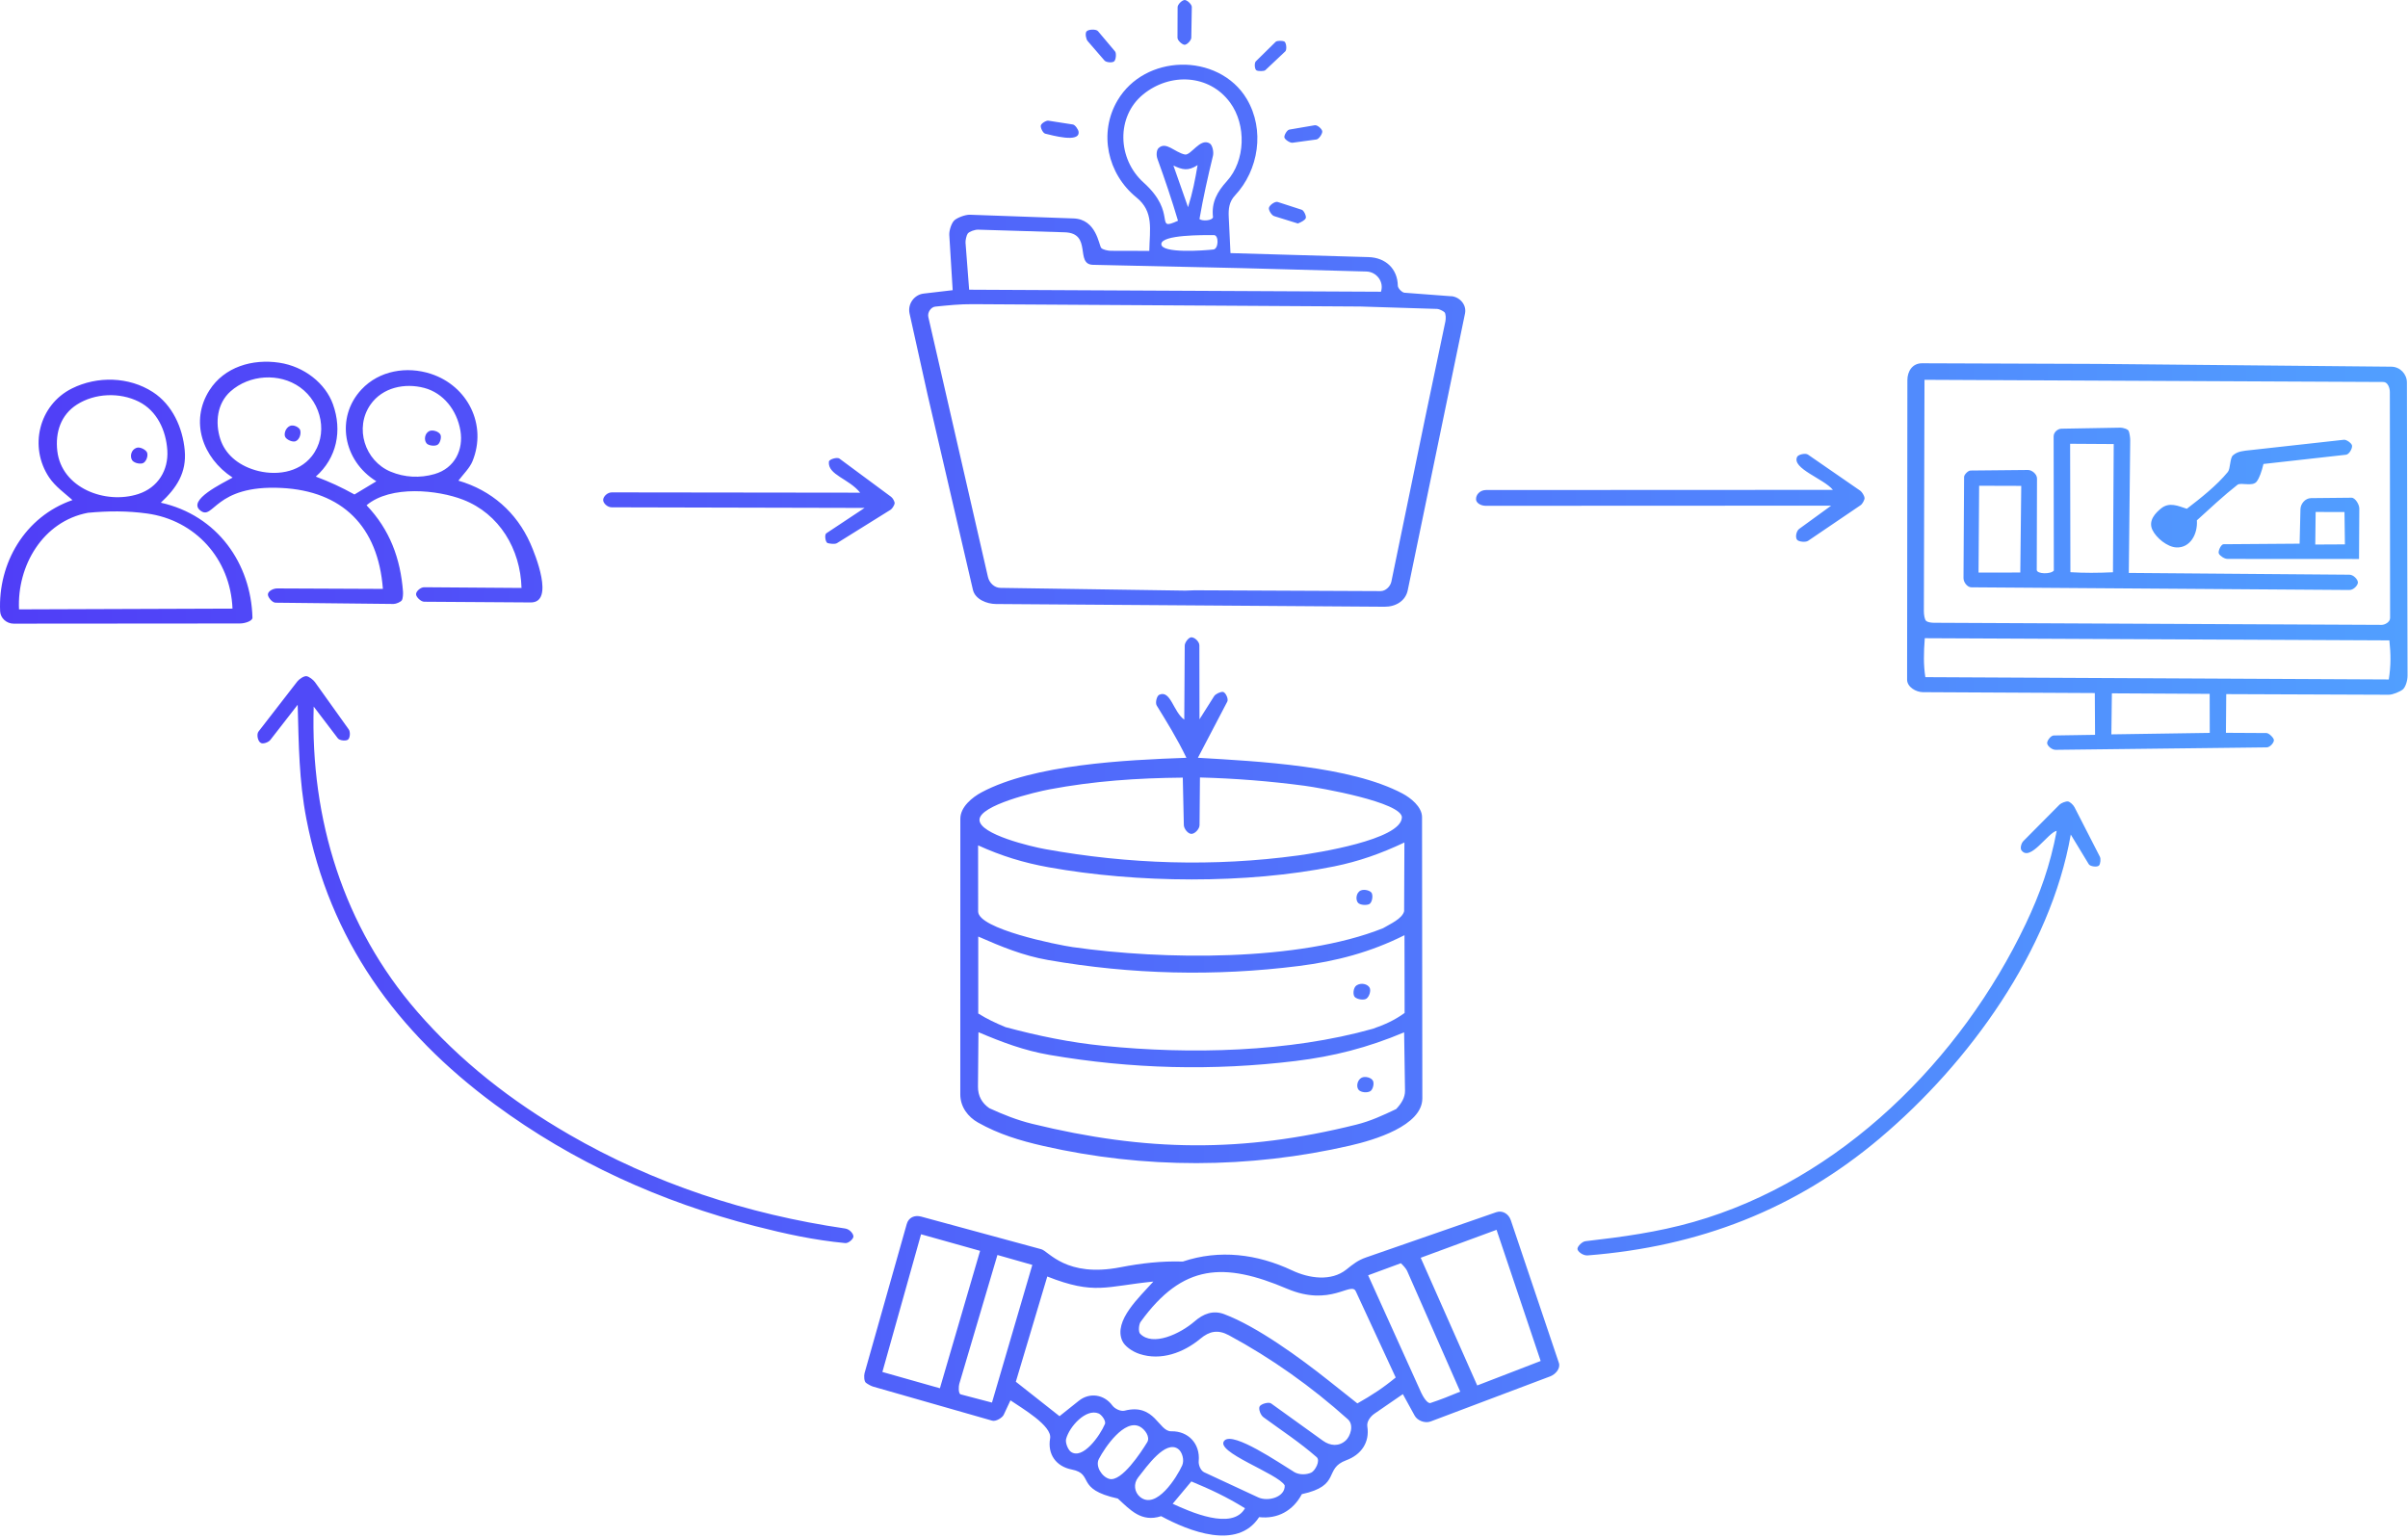
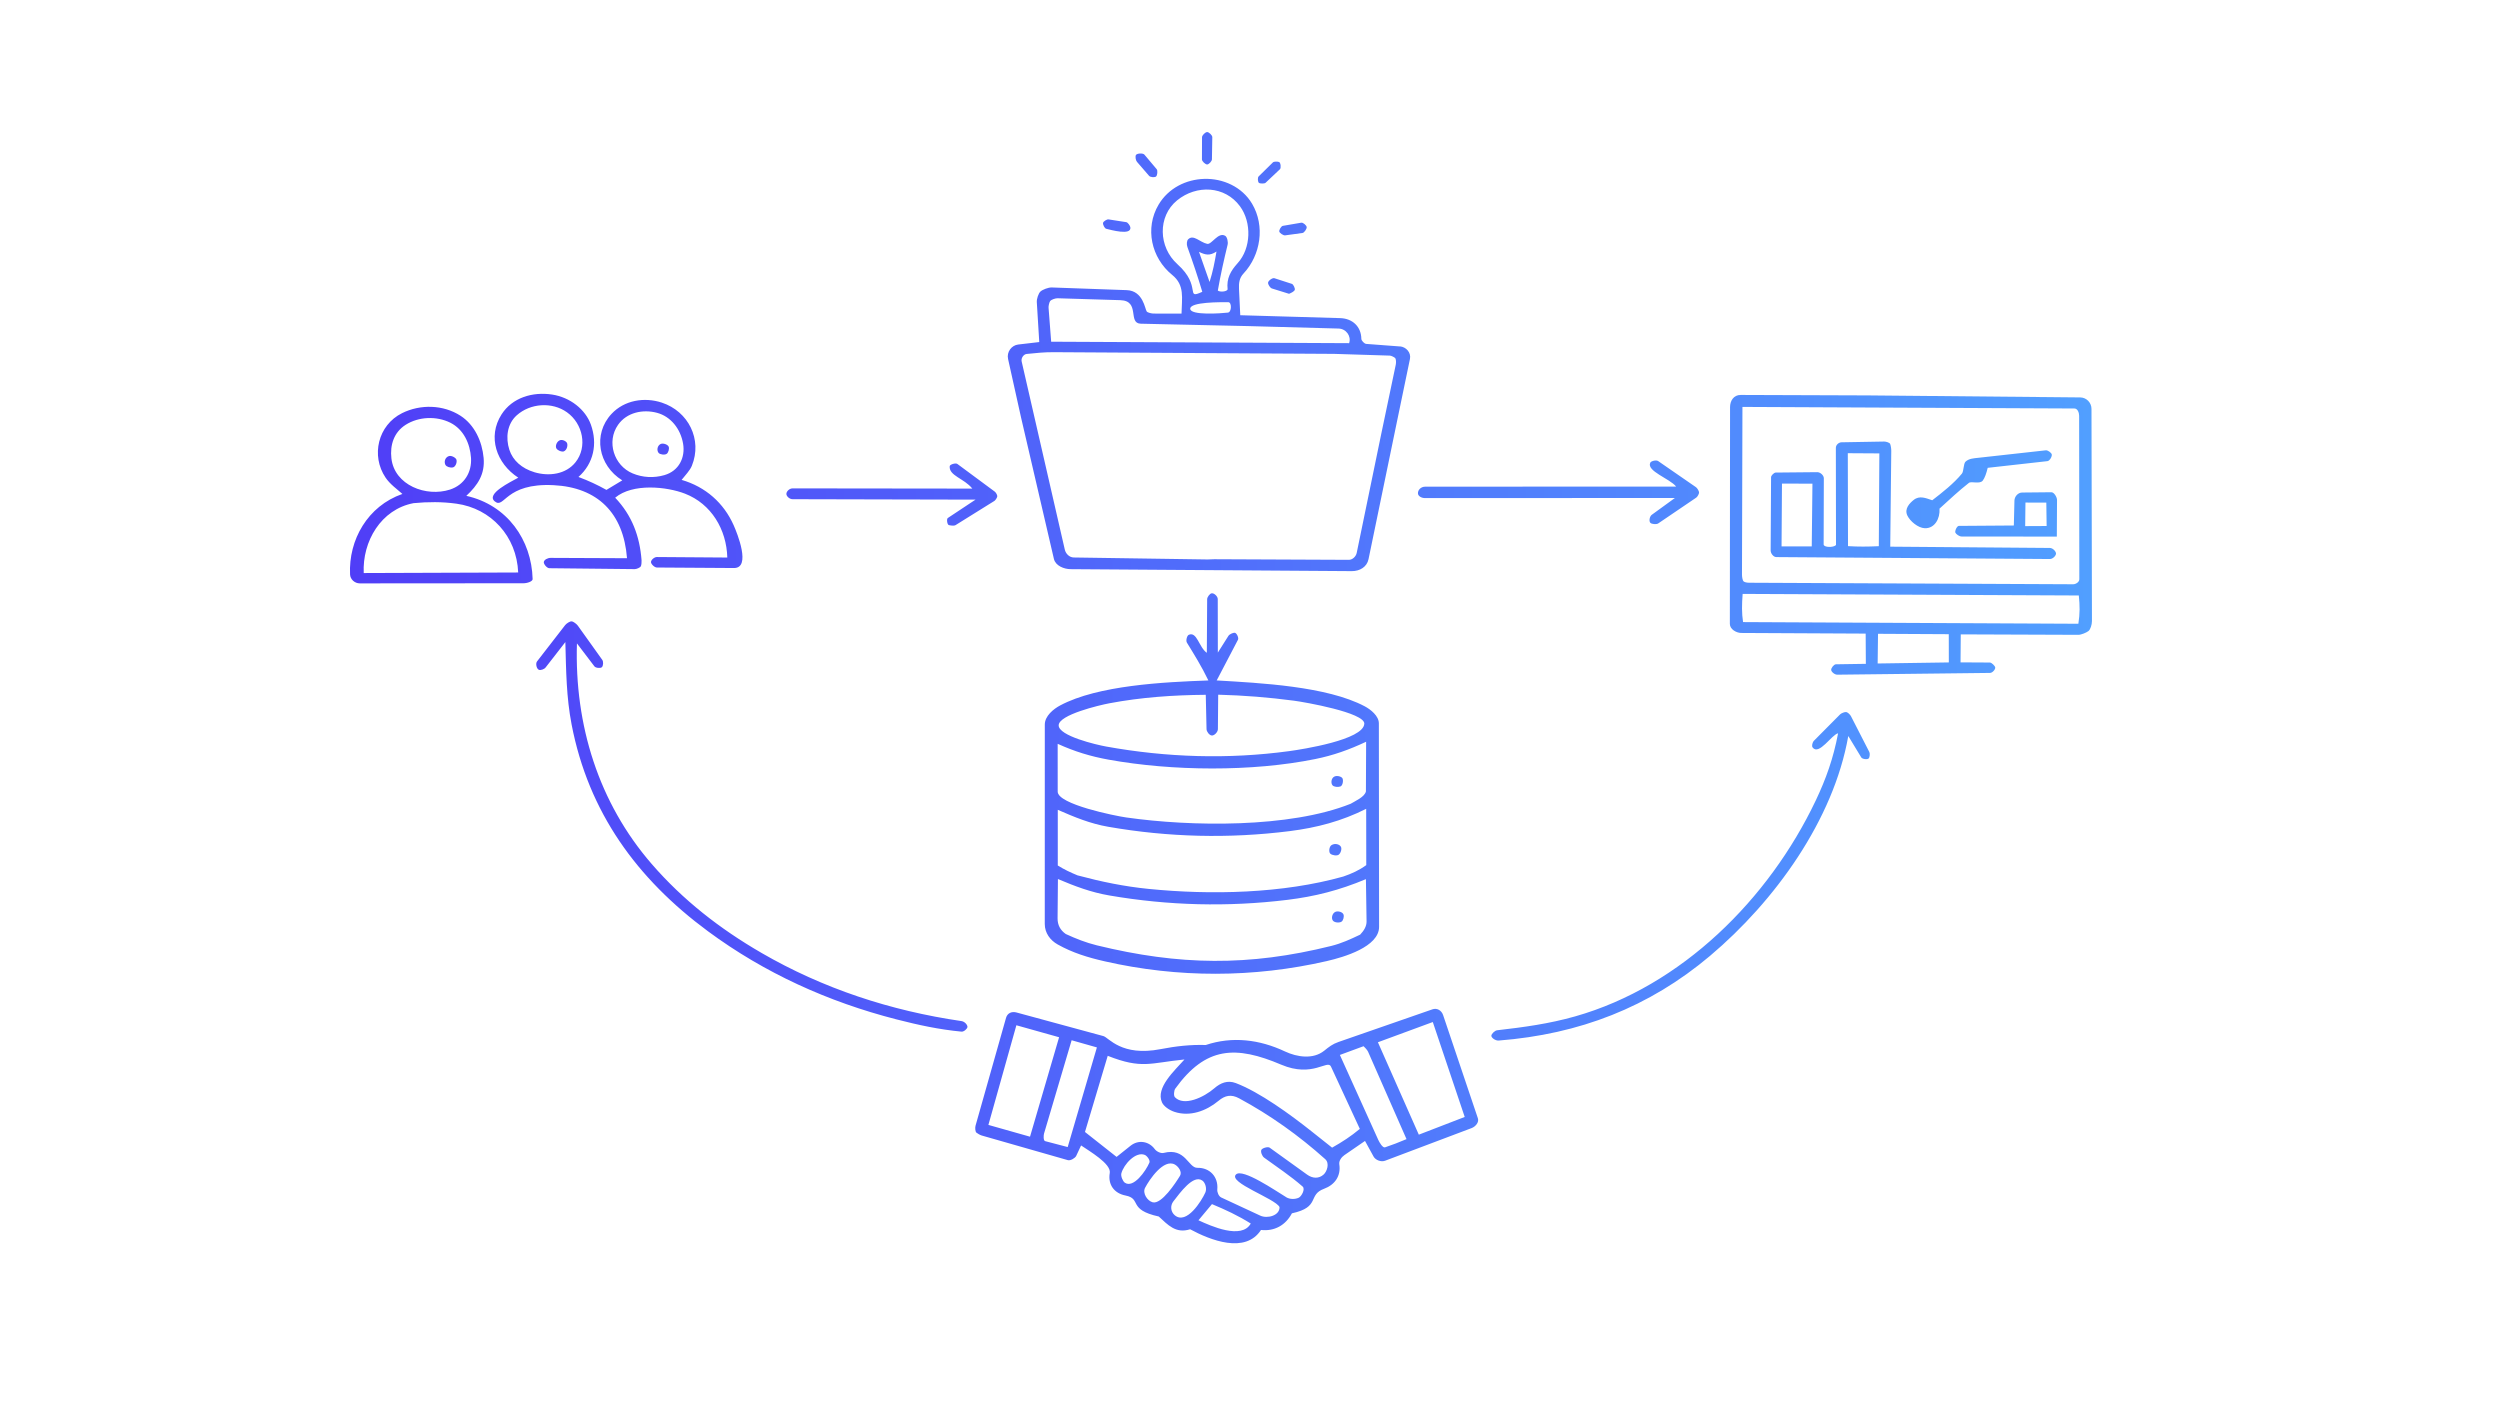
- <svg xmlns="http://www.w3.org/2000/svg" viewBox="0 0 952 608" fill="none">
-   <path d="M533.92 452.94C493.71 462.2 452.29 462.2 412.51 453.13C403.11 450.99 394.8 448.44 386.67 443.87C382.69 441.64 379.65 437.69 379.65 432.7L379.67 323.74C379.67 319.05 384.41 315.24 388.06 313.29C408.7 302.27 444.73 300.51 469.05 299.64C465.28 291.81 461.2 285.33 457.31 278.97C456.64 277.87 457.34 275.15 458.31 274.71C462.82 272.67 463.89 281.58 468.2 284.54L468.38 255.26C468.38 254.09 469.8 252.19 470.81 252.02C472.14 251.79 474.17 253.66 474.17 255.17L474.22 284.42L480.01 275.26C480.57 274.37 482.49 273.53 483.41 273.57C484.49 273.62 485.77 276.35 485.22 277.4L473.59 299.63C497.52 301.04 533.83 302.82 554.5 313.78C557.7 315.48 562.2 319.02 562.2 323.1L562.32 434.28C562.33 445.18 543.11 450.82 533.92 452.93V452.94ZM554.25 323.32C554.55 317.2 521.48 311.45 515.81 310.7C501.84 308.86 488.52 307.8 474.4 307.42L474.24 326.26C474.23 327.85 472.24 329.91 470.82 329.71C469.52 329.53 468.06 327.61 468.03 326.25L467.61 307.48C449.63 307.64 432.46 308.82 414.92 312.12C409.5 313.14 387.28 318.37 387.24 324.16C387.2 329.95 407.88 334.79 413.16 335.74C446.19 341.72 479.86 342.79 513.17 338.26C520.39 337.28 553.8 332.08 554.23 323.3L554.25 323.32ZM424.4 374.53C459.39 379.53 513.52 380.35 546.81 367.01C549.42 365.43 554.42 363.3 555.12 360.28L555.23 333.13C545.89 337.53 537.29 340.58 527.46 342.58C492.86 349.6 449.3 349.2 414.54 342.92C404.67 341.14 395.92 338.46 386.69 334.26L386.71 360.41C386.71 367.28 417.73 373.59 424.39 374.54L424.4 374.53ZM397.47 406.12C410.61 409.64 423.04 412.2 436.3 413.53C470.33 416.95 509.72 416.1 542.76 406.78C547.38 405.18 551.23 403.47 555.31 400.54L555.26 369.78C541.92 376.49 528.34 380.09 513.42 381.97C480.3 386.14 447.2 385.33 414.31 379.59C404.46 377.87 395.97 374.36 386.75 370.32V400.75C390.29 402.95 393.47 404.45 397.47 406.11V406.12ZM551.95 438.55C554.04 436.35 555.51 433.97 555.47 431.28L555.12 408.2C540.54 414.32 527.22 417.69 512.15 419.53C479.65 423.49 447.22 422.68 414.92 417.12C404.86 415.39 396.15 412.09 386.83 408.14L386.64 429.63C386.61 433.27 388.15 436.13 391.13 438.19C396.7 440.74 402.07 442.89 408.09 444.37C453 455.36 491.18 455.91 536.17 444.7C541.8 443.3 546.52 441.12 551.94 438.54L551.95 438.55ZM441.93 592.54C424.81 588.79 432.79 582.85 423.72 581.06C417.52 579.84 414.06 575.06 415.16 568.74C416.03 563.74 403.87 556.73 399.49 553.71L396.8 559.45C396.28 560.55 393.75 562.18 392.24 561.74L345.12 548.26C344.29 548.02 342.85 547.18 342.29 546.71C341.62 546.14 341.51 543.96 341.81 542.92L358.48 483.99C359.21 481.4 361.57 480.35 364.17 481.05L411.69 493.96C414.59 494.75 421.5 505.26 442.92 501.09C451.22 499.48 459.18 498.57 467.61 498.83C482.16 493.96 497.02 495.82 510.88 502.35C517.54 505.49 526.29 506.78 532.3 501.97C534.97 499.83 536.81 498.33 540.12 497.18L591.5 479.33C593.97 478.47 596.44 479.92 597.3 482.49L616.3 538.89C617.05 541.12 614.91 543.45 612.92 544.21L565.6 562.06C563.32 562.92 560.33 561.66 559.31 559.8L554.62 551.25L543.33 559.02C541.83 560.05 540.27 562.09 540.57 564C541.58 570.38 538.1 575.23 532.27 577.38C523.1 580.75 530.46 587.39 514.68 590.8C511.25 597.3 505.12 600.73 497.79 599.89C489.22 613.07 470.06 605.46 459.06 599.51C451.18 602.05 446.88 597.03 441.93 592.54ZM609.1 538.15L591.66 486.28L561.67 497.33L584.02 547.82L609.11 538.14L609.1 538.15ZM371.59 548.93L387.48 494.59L364.14 488.04L348.85 542.49L371.6 548.93H371.59ZM392.18 554.58L408.13 500.15L394.33 496.23L379.25 547.21C378.98 548.12 378.81 551.02 379.82 551.35L392.18 554.59V554.58ZM565.58 554.74C569.42 553.46 573.17 552 577.3 550.26L556.29 502.49C555.88 501.57 554.46 500.04 553.83 499.49L540.89 504.26L561.88 550.7C562.45 551.95 564.27 555.19 565.59 554.75L565.58 554.74ZM525.2 545.84L536.64 554.92C542.36 551.69 546.8 548.79 551.79 544.67L536.01 510.59C534.15 506.57 526.03 516.88 508.85 509.58C483.99 499.02 467.6 499.61 450.94 522.68C450.23 523.66 449.97 526.55 450.75 527.36C455.68 532.49 466.5 527.5 472.33 522.44C475.68 519.53 479.54 517.95 483.97 519.62C497.02 524.53 514.05 536.99 525.2 545.84ZM511.51 581.98C513.68 583.3 516.55 583.13 518.4 582.28C519.9 581.59 522.13 577.56 520.53 576.16C513.73 570.22 506.75 565.69 499.5 560.38C498.36 559.55 497.5 557.19 497.97 556.16C498.44 555.13 501.56 554.23 502.53 554.93L523 569.66C525.97 571.8 529.39 571.99 532.04 569.58C533.81 567.98 535.43 563.48 532.87 561.19C518.49 548.3 502.77 537.1 485.84 527.97C481.49 525.63 478.14 526.35 474.57 529.33C467.84 534.93 458.95 538.13 450.54 535.37C447.55 534.39 444.61 532.26 443.68 530.16C440.13 522.19 450.54 512.85 455.98 506.74C437.11 508.61 432.81 512.13 414.04 504.74L401.61 546.35L418.88 559.97L426.51 553.88C430.82 550.44 436.54 551.38 439.73 555.7C440.74 557.07 443.08 558.18 444.62 557.79C456.6 554.72 458.01 566.04 463.04 565.94C469.87 565.8 474.55 570.96 473.91 577.73C473.76 579.28 474.71 581.52 476.05 582.14L497.39 592.06C501.31 593.88 508.13 591.99 507.91 587.35C505.42 582.67 479.73 574 484.11 569.58C487.65 566 505.84 578.51 511.53 581.96L511.51 581.98ZM436.82 563.11C437.37 561.82 435.51 559.38 434.32 558.89C429.36 556.83 422.8 564.04 421.49 568.96C421.08 570.5 422.28 573.3 423.39 574.07C428.05 577.3 434.84 567.76 436.81 563.11H436.82ZM453.53 570.31C454.86 568.12 452.56 565.14 450.72 564.14C444.6 560.79 436.78 572.39 434.44 576.88C432.94 579.76 435.64 583.98 438.58 584.77C443.39 586.08 451.19 574.15 453.52 570.31H453.53ZM467.37 579.45C468.33 577.3 467.37 574.08 465.78 572.93C460.8 569.31 453.5 579.7 449.94 584.23C448.03 586.67 448.46 590.03 450.71 591.89C457.13 597.19 465.3 584.06 467.37 579.45ZM492.2 596.38C484.99 591.89 478.4 588.84 471 585.77L463.62 594.6C470.33 597.69 487.19 605.32 492.2 596.38ZM573.72 117.14L555.3 115.75C554.28 115.68 552.65 113.99 552.63 112.99C552.53 106.33 547.84 101.86 541.07 101.66L486.47 100.08L485.78 85.73C485.63 82.6 485.94 79.75 488.23 77.31C497.65 67.26 500.14 51.32 492.92 39.15C487.42 29.88 476.99 25.29 466.8 25.58C456.89 25.87 447.22 30.61 441.85 39.65C434.21 52.52 437.83 68.77 449.28 78.06C456.24 83.71 454.52 90.58 454.38 99.21L439.08 99.17C438.18 99.17 435.9 98.73 435.36 98.03C434.39 96.78 433.46 86.7 424.45 86.37L383.48 84.91C381.62 84.84 378.49 86.07 377.34 87.09C376.19 88.1 375.2 91.16 375.3 92.89L376.64 114.74L365.11 116.09C361.56 116.51 358.74 120.08 359.6 123.99L366.71 156.03L384.64 233.21C385.52 237 390.19 238.81 393.73 238.83L547.4 239.91C551.83 239.94 555.69 237.58 556.55 233.39L579.19 123.97C579.92 120.44 577.02 117.36 573.71 117.1L573.72 117.14ZM452.15 72.21C441.72 62.86 441.24 46.08 451.93 37.34C462.56 28.65 478.09 29.32 486.33 40.57C492.81 49.43 492.4 63.52 485.06 71.61C481.25 75.81 478.87 79.97 479.56 85.89C479.3 87.25 475.31 87.54 474.21 86.61C475.69 78.07 477.53 69.89 479.55 61.58C479.92 60.07 479.33 57.37 478.28 56.72C474.49 54.35 470.83 61.6 468.42 61.09C464.44 60.25 460.93 55.74 458.02 58.58C457.23 59.34 457.06 61.34 457.59 62.81C460.47 70.74 463.34 79.23 465.72 87.28C456.02 91.72 465.76 84.42 452.14 72.21H452.15ZM479.93 92.96C481.92 92.96 481.8 98.41 479.72 98.65C476.08 99.07 459.14 100.32 459.13 96.52C459.13 92.75 475.87 92.95 479.92 92.96H479.93ZM469.69 81.92L463.91 65.46C467.46 67.12 469.69 67.75 473.47 65.28C472.47 71.16 471.52 76.12 469.69 81.92ZM382.59 92.36C383.19 91.54 385.45 90.78 386.65 90.81L420.92 91.85C431.99 92.18 424.82 104.55 432.11 104.71L490.96 106.02L540.18 107.36C544.31 107.47 547.25 111.51 545.96 115.35L383.15 114.55L381.72 95.96C381.65 95.06 382.09 93.04 382.59 92.35V92.36ZM468.41 233.53L395.47 232.45C393.09 232.41 391.1 230.42 390.58 228.12L367.01 125.33C366.6 123.52 368.07 121.4 369.76 121.24C374.95 120.72 379.33 120.24 384.62 120.27L537.86 121.2L568.24 122.15C568.93 122.17 570.55 122.96 571.04 123.43C571.66 124.02 571.65 126.03 571.43 127.09L563.42 165.28L550.08 229.96C549.7 231.84 547.82 233.74 545.82 233.73L472.28 233.4L468.42 233.54L468.41 233.53ZM896.07 289.86C897 289.86 898.81 291.62 898.97 292.52C899.15 293.54 897.5 295.5 896.15 295.52L812.7 296.49C811.23 296.51 809.45 294.98 809.34 293.91C809.23 292.84 810.84 290.83 811.91 290.81L828.28 290.56L828.18 274.04L760.19 273.69C757.54 273.68 753.97 271.67 753.97 268.75L754.08 150.3C754.08 146.85 756.04 143.63 759.86 143.64L829.43 143.89L945.4 144.99C948.88 145.02 951.56 147.91 951.57 151.23L951.82 267.17C951.82 269.17 950.99 271.79 949.92 272.64C948.85 273.49 945.97 274.72 944.38 274.71L880.14 274.46L880.02 289.76L896.07 289.85V289.86ZM944.92 244.4L944.82 155.03C944.82 153.41 944.03 151.05 942.25 151.04L760.85 150.18L760.6 241.7C760.6 243.01 760.87 244.91 761.49 245.51C761.99 245.99 763.37 246.24 764.52 246.25L941.59 247.08C942.94 247.08 944.92 245.91 944.91 244.4H944.92ZM944.4 268.66C945.27 263.07 945.22 258.81 944.64 253.21L760.96 252.35C760.52 258.09 760.42 262.88 761.19 267.75L944.41 268.66H944.4ZM873.62 289.79L873.59 274.36L834.93 274.15L834.73 290.37L873.63 289.79H873.62ZM206.18 232.45C205.76 217.13 197.45 203.15 183.03 197.57C173.14 193.74 154.53 191.73 144.91 199.78C154.12 209.46 158.33 220.83 159.33 233.96C159.39 234.81 159.28 236.59 158.94 237.24C158.53 238.02 156.57 238.82 155.61 238.81L108.94 238.31C107.59 238.3 105.77 236.02 105.92 234.93C106.09 233.68 108.02 232.66 109.63 232.67L151.38 232.85C149.47 208.06 135.24 194.15 111.29 192.94C84.6 191.59 84.52 206.15 79.15 201.82C74.04 197.7 87.87 191.16 91.96 188.84C80 181.05 75 166.51 82.82 154.28C88.7 145.08 99.77 141.82 110.38 143.41C120.28 144.89 128.66 151.56 131.64 159.86C135.38 170.3 133.16 181.11 124.85 188.45C130.63 190.65 134.83 192.58 140.14 195.52L148.79 190.31C135.62 182.18 132.58 165.06 142.91 154C149.93 146.48 160.86 144.71 170.36 147.82C184.93 152.59 192.64 168 186.81 182.35C185.73 185.01 183.19 187.5 181.22 190.05C194.33 193.86 204.23 202.64 209.66 214.85C211.57 219.14 219.33 238.27 209.83 238.21L167.7 237.93C166.38 237.93 164.44 236.01 164.48 234.93C164.52 233.74 166.31 232.19 167.7 232.2L206.2 232.48L206.18 232.45ZM100.81 185.88C108.7 188.23 117.99 187.05 123.26 180.39C129.89 172.03 127.32 159.35 118.57 153.11C110.45 147.32 98.58 148.12 91.14 154.75C85.81 159.5 84.99 167.1 87.1 173.62C88.98 179.41 93.87 183.8 100.8 185.87L100.81 185.88ZM171.85 187.43C179.77 185.14 183.29 177.81 182.03 170.32C180.65 162.11 175.22 155.37 167.74 153.39C160 151.34 151.23 153.19 146.48 159.97C140.03 169.19 144.23 182.25 154.46 186.51C159.93 188.79 165.98 189.13 171.84 187.44L171.85 187.43ZM224.77 448.45C202.13 435.34 181.93 419.61 164.84 399.88C135.9 366.47 122.65 324.06 124.02 279.39L133.57 291.94C134.27 292.86 136.87 293.09 137.63 292.4C138.43 291.67 138.57 289.38 137.86 288.39L124.52 269.72C123.85 268.79 122.13 267.45 121.13 267.36C120.13 267.27 118.28 268.51 117.57 269.42L102.2 289.26C101.33 290.38 101.93 293.26 103.21 293.81C104.17 294.23 106.15 293.51 106.88 292.57L117.69 278.67C118.11 294.54 118.22 308.7 121.1 323.68C130.34 371.66 156.77 408 195.64 436.7C226.55 459.53 261.33 475.26 298.53 484.81C310.63 487.91 321.74 490.34 334.19 491.53C335.43 491.65 337.39 489.93 337.4 488.92C337.41 487.91 336.03 486.04 334.12 485.76C295.29 480.09 258.5 467.99 224.77 448.46V448.45ZM94.83 246.53L5.4 246.6C2.61 246.6 0.17 244.43 0.05 241.7C-0.82 222.82 9.69 204.32 28.65 197.73C25.51 194.95 21.86 192.37 19.46 188.82C11.35 176.8 15.31 160.14 28.46 153.59C38.48 148.61 50.96 148.92 60.39 155C68.16 160.01 72.22 169.14 73.03 178.02C73.84 186.9 69.84 192.91 63.58 198.77C86 203.78 99.25 222.88 99.81 244.24C99.84 245.53 96.89 246.53 94.82 246.53H94.83ZM54.68 195.34C62.5 192.8 66.66 185.84 66.15 178.04C65.64 170.24 62.13 162.45 54.85 158.81C47.29 155.04 37.51 155.45 30.43 159.96C24.01 164.05 21.82 171 22.65 178.28C24.33 193 41.68 199.56 54.69 195.34H54.68ZM91.92 240.66C91.1 220.86 77.12 205.67 58.19 203.05C50.31 201.96 42.73 202.01 34.76 202.76C16.93 206.14 6.71 223.7 7.52 240.95L91.91 240.65L91.92 240.66ZM743.26 450.02C778.5 420.29 810.64 375.84 818.68 329.99L825.8 341.73C826.35 342.63 829.16 342.99 829.84 342.23C830.43 341.57 830.61 339.56 830.18 338.74L820.16 319.19C819.71 318.31 818.44 317.07 817.61 316.91C816.78 316.75 814.84 317.54 814.23 318.16L799.95 332.55C799.07 333.44 798.59 335.43 799.19 336.24C802.64 340.88 809.69 329.14 813.11 328.52C810.53 342.22 806.48 353.5 800.89 365.26C775.35 418.97 727.75 466.64 669.42 483.2C655.17 487.24 641.42 489.1 626.81 490.78C625.55 490.92 623.74 492.69 623.65 493.74C623.56 494.79 625.8 496.54 627.65 496.4C671.68 492.95 709.83 478.24 743.26 450.03V450.02ZM710.56 213.53C711.31 214.26 713.88 214.48 714.82 213.85L735.61 199.74C736.3 199.27 737.21 197.64 737.15 196.87C737.09 196.1 736.16 194.52 735.46 194.04L714.77 179.75C713.78 179.07 710.95 179.68 710.48 180.67C708.32 185.25 721.02 189.27 724.64 193.7L587.5 193.76C585.13 193.76 583.39 195.62 583.56 197.55C583.68 198.91 585.43 200 587.45 200L723.95 199.94L711.33 209.11C710.18 209.9 709.6 212.58 710.56 213.53ZM327.21 214.75C327.95 214.94 330.03 215.31 330.92 214.75L352.11 201.55C352.72 201.17 353.6 199.75 353.69 199.08C353.78 198.41 353.01 196.98 352.3 196.45L331.87 181.33C330.97 180.66 327.8 181.58 327.7 182.57C327.2 187.8 335.62 189.24 340.06 194.81L241.88 194.69C240.13 194.69 238.54 196.28 238.46 197.62C238.38 198.88 240.07 200.6 241.84 200.6L341.81 200.84L326.67 210.88C325.89 211.4 326.31 214.49 327.2 214.73L327.21 214.75ZM471.18 2.76C471.2 1.76 469.35 -0.02 468.35 0C467.35 0.02 465.57 1.73 465.57 2.83L465.52 14.93C465.52 16.01 467.37 17.67 468.32 17.71C469.27 17.75 470.97 15.95 470.98 14.91L471.18 2.76ZM434.11 12.34C433.29 11.37 430 11.58 429.46 12.55C429 13.38 429.33 15.45 430.03 16.27L436.65 23.92C437.34 24.71 439.61 24.87 440.4 24.33C441.19 23.79 441.46 21.07 440.81 20.3L434.11 12.35V12.34ZM516.26 86.17C516.48 85.35 515.47 83.21 514.67 82.95L505.13 79.86C504.04 79.51 501.71 81.23 501.65 82.31C501.59 83.25 502.72 85.13 503.75 85.46L513.11 88.37C514.51 87.82 516.03 87 516.26 86.18V86.17ZM520.44 55.15C521.43 55.01 522.8 52.96 522.76 51.98C522.72 51 520.8 49.34 519.79 49.52L509.74 51.24C508.8 51.4 507.66 53.44 507.77 54.3C507.88 55.16 510.02 56.57 510.97 56.44L520.43 55.15H520.44ZM424.2 49.23L414.49 47.72C413.61 47.58 411.7 48.76 411.49 49.61C411.28 50.46 412.3 52.64 413.25 52.86C415.57 53.39 427.1 56.72 426.41 52.05C426.29 51.21 425.06 49.37 424.2 49.24V49.23ZM508.13 20.33C508.86 19.64 508.55 16.72 507.69 16.37C506.97 16.08 504.89 15.99 504.31 16.56L496.49 24.25C495.84 24.89 495.98 27.42 496.77 27.84C497.43 28.19 499.72 28.25 500.27 27.73L508.13 20.32V20.33ZM535.66 394.28C536.71 395.23 539.31 395.58 540.28 394.83C541.45 393.92 542.06 391.61 541.47 390.53C540.71 389.12 538.19 388.42 536.32 389.62C534.96 390.49 534.75 393.46 535.66 394.27V394.28ZM536.93 357.01C537.69 357.79 539.8 358.05 541.17 357.57C542.36 357.16 542.91 354.57 542.35 353.21C541.94 352.2 539.51 351.47 538.04 352.08C536.04 352.91 535.86 355.91 536.93 357.01ZM537.16 430.96C538.02 431.95 540.5 432.22 541.75 431.46C542.76 430.85 543.34 428.56 542.83 427.42C542.25 426.1 539.74 425.43 538.34 426.12C536.61 426.98 536.06 429.7 537.15 430.96H537.16ZM776.27 228.64L776.5 188.6C776.5 187.65 778.11 186.05 779.05 186.05L801.72 185.83C803.32 185.81 805.34 187.48 805.33 189.2L805.23 225.34C805.23 227.02 810.83 227.12 811.98 225.6L811.9 172.54C811.9 170.91 813.5 169.53 814.99 169.51L838.29 169.1C839.19 169.08 841.24 169.63 841.57 170.4C841.9 171.17 842.19 172.99 842.18 174.11L841.62 226.54L928.85 227.24C930.43 227.25 932.17 229.09 932.2 230.29C932.22 231.39 930.53 233.31 928.82 233.29L779.35 232.23C777.77 232.22 776.27 230.21 776.28 228.66L776.27 228.64ZM835.36 226.28L835.66 175.58L818.42 175.47L818.53 226.25C824.24 226.59 829.12 226.56 835.36 226.28ZM798.72 226.38L799.1 192.12L782.45 192.07L782.22 226.41L798.72 226.38ZM884.54 191.71C885.96 190.6 890.54 192.57 892.18 190.41C893.26 188.99 894.16 186.42 894.86 183.46L927.49 179.81C928.8 179.66 930.12 177.17 929.86 176.11C929.64 175.2 927.69 173.77 926.63 173.89L889.9 177.96C887.16 178.26 884.67 178.36 882.78 180.06C881.55 181.16 881.82 185.33 880.78 186.61C876.4 191.97 870 197 864.56 201.18C861.1 200.03 857.62 198.42 854.4 201.02C852.33 202.69 849.17 205.76 850.95 209.52C852.42 212.63 856.82 216.32 860.47 216.46C865.9 216.68 868.92 211.16 868.53 205.75C873.9 200.87 879.18 195.92 884.56 191.71H884.54ZM880.72 221C879.29 221 877.66 219.72 877.24 218.95C876.75 218.05 878.05 215.2 879.09 215.19L909.15 214.97L909.48 201.35C909.53 199.2 911.36 196.98 913.68 196.96L929.67 196.8C931.15 196.79 932.76 199.49 932.75 201.06L932.64 221.03L880.72 221ZM927.06 215.26L926.89 202.46L915.49 202.44L915.34 215.31L927.05 215.25L927.06 215.26ZM112.88 172.98C113.65 174.05 115.81 174.9 116.86 174.47C118.36 173.86 119.11 171.68 118.69 170.12C118.39 169 116.1 167.77 114.62 168.42C112.76 169.25 112.08 171.87 112.88 172.98ZM168.65 175.32C169.41 176.21 171.94 176.56 173.03 175.84C174 175.2 174.62 172.94 174.14 171.89C173.55 170.63 171 169.79 169.67 170.48C167.88 171.4 167.53 174 168.66 175.32H168.65ZM52.21 181.92C52.79 182.91 54.89 183.58 56.32 183.21C57.66 182.86 58.66 180.46 58.16 178.98C57.8 177.91 55.42 176.59 54.05 177.05C51.77 177.81 51.34 180.45 52.2 181.92H52.21Z" fill="url(#paint0_linear_63_75)" />
+ <svg xmlns="http://www.w3.org/2000/svg" id="Layer_1" data-name="Layer 1" viewBox="0 0 1366 768">
  <defs>
-     <linearGradient id="paint0_linear_63_75" x1="4.84348e-05" y1="303.59" x2="951.82" y2="303.59" gradientUnits="userSpaceOnUse">
-       <stop stop-color="#503EF7" />
-       <stop offset="1" stop-color="#519FFF" />
+     <style>
+       .cls-1 {
+         fill: url(#linear-gradient);
+       }
+     </style>
+     <linearGradient id="linear-gradient" x1="191.22" y1="375.75" x2="1143.04" y2="375.75" gradientUnits="userSpaceOnUse">
+       <stop offset="0" stop-color="#503ef7" />
+       <stop offset="1" stop-color="#519fff" />
    </linearGradient>
  </defs>
+   <path class="cls-1" d="M725.13,525.1c-40.21,9.26-81.63,9.26-121.41.19-9.4-2.14-17.71-4.69-25.84-9.26-3.98-2.23-7.02-6.18-7.02-11.17l.02-108.96c0-4.69,4.74-8.5,8.39-10.45,20.64-11.02,56.67-12.78,80.99-13.65-3.77-7.83-7.85-14.31-11.74-20.67-.67-1.1.03-3.82,1-4.26,4.51-2.04,5.58,6.87,9.89,9.83l.18-29.28c0-1.17,1.42-3.07,2.43-3.24,1.33-.23,3.36,1.64,3.36,3.15l.05,29.25,5.79-9.16c.56-.89,2.48-1.73,3.4-1.69,1.08.05,2.36,2.78,1.81,3.83l-11.63,22.23c23.93,1.41,60.24,3.19,80.91,14.15,3.2,1.7,7.7,5.24,7.7,9.32l.12,111.18c.01,10.9-19.21,16.54-28.4,18.65ZM745.47,395.48c.3-6.12-32.77-11.87-38.44-12.62-13.97-1.84-27.29-2.9-41.41-3.28l-.16,18.84c-.01,1.59-2,3.65-3.42,3.45-1.3-.18-2.76-2.1-2.79-3.46l-.42-18.77c-17.98.16-35.15,1.34-52.69,4.64-5.42,1.02-27.64,6.25-27.68,12.04s20.64,10.63,25.92,11.58c33.03,5.98,66.7,7.05,100.01,2.52,7.22-.98,40.63-6.18,41.06-14.96ZM615.62,446.69c34.99,5,89.12,5.82,122.41-7.52,2.61-1.58,7.61-3.71,8.31-6.73l.11-27.15c-9.34,4.4-17.94,7.45-27.77,9.45-34.6,7.02-78.16,6.62-112.92.34-9.87-1.78-18.62-4.46-27.85-8.66l.02,26.15c0,6.87,31.02,13.18,37.68,14.13ZM588.69,478.28c13.14,3.52,25.57,6.08,38.83,7.41,34.03,3.42,73.42,2.57,106.46-6.75,4.62-1.6,8.47-3.31,12.55-6.24l-.05-30.76c-13.34,6.71-26.92,10.31-41.84,12.19-33.12,4.17-66.22,3.36-99.11-2.38-9.85-1.72-18.34-5.23-27.56-9.27v30.43c3.54,2.2,6.72,3.7,10.72,5.36ZM743.17,510.71c2.09-2.2,3.56-4.58,3.52-7.27l-.35-23.08c-14.58,6.12-27.9,9.49-42.97,11.33-32.5,3.96-64.93,3.15-97.23-2.41-10.06-1.73-18.77-5.03-28.09-8.98l-.19,21.49c-.03,3.64,1.51,6.5,4.49,8.56,5.57,2.55,10.94,4.7,16.96,6.18,44.91,10.99,83.09,11.54,128.08.33,5.63-1.4,10.35-3.58,15.77-6.16ZM633.15,664.7c-17.12-3.75-9.14-9.69-18.21-11.48-6.2-1.22-9.66-6-8.56-12.32.87-5-11.29-12.01-15.67-15.03l-2.69,5.74c-.52,1.1-3.05,2.73-4.56,2.29l-47.12-13.48c-.83-.24-2.27-1.08-2.83-1.55-.67-.57-.78-2.75-.48-3.79l16.67-58.93c.73-2.59,3.09-3.64,5.69-2.94l47.52,12.91c2.9.79,9.81,11.3,31.23,7.13,8.3-1.61,16.26-2.52,24.69-2.26,14.55-4.87,29.41-3.01,43.27,3.52,6.66,3.14,15.41,4.43,21.42-.38,2.67-2.14,4.51-3.64,7.82-4.79l51.38-17.85c2.47-.86,4.94.59,5.8,3.16l19,56.4c.75,2.23-1.39,4.56-3.38,5.32l-47.32,17.85c-2.28.86-5.27-.4-6.29-2.26l-4.69-8.55-11.29,7.77c-1.5,1.03-3.06,3.07-2.76,4.98,1.01,6.38-2.47,11.23-8.3,13.38-9.17,3.37-1.81,10.01-17.59,13.42-3.43,6.5-9.56,9.93-16.89,9.09-8.57,13.18-27.73,5.57-38.73-.38-7.88,2.54-12.18-2.48-17.13-6.97ZM800.32,610.31l-17.44-51.87-29.99,11.05,22.35,50.49,25.09-9.68ZM562.8,621.09l15.89-54.34-23.34-6.55-15.29,54.45,22.75,6.44ZM583.39,626.74l15.95-54.43-13.8-3.92-15.08,50.98c-.27.91-.44,3.81.57,4.14l12.36,3.24ZM756.8,626.9c3.84-1.28,7.59-2.74,11.72-4.48l-21.01-47.77c-.41-.92-1.83-2.45-2.46-3l-12.94,4.77,20.99,46.44c.57,1.25,2.39,4.49,3.71,4.05ZM716.42,618l11.44,9.08c5.72-3.23,10.16-6.13,15.15-10.25l-15.78-34.08c-1.86-4.02-9.98,6.29-27.16-1.01-24.86-10.56-41.25-9.97-57.91,13.1-.71.98-.97,3.87-.19,4.68,4.93,5.13,15.75.14,21.58-4.92,3.35-2.91,7.21-4.49,11.64-2.82,13.05,4.91,30.08,17.37,41.23,26.22ZM702.73,654.14c2.17,1.32,5.04,1.15,6.89.3,1.5-.69,3.73-4.72,2.13-6.12-6.8-5.94-13.78-10.47-21.03-15.78-1.14-.83-2-3.19-1.53-4.22s3.59-1.93,4.56-1.23l20.47,14.73c2.97,2.14,6.39,2.33,9.04-.08,1.77-1.6,3.39-6.1.83-8.39-14.38-12.89-30.1-24.09-47.03-33.22-4.35-2.34-7.7-1.62-11.27,1.36-6.73,5.6-15.62,8.8-24.03,6.04-2.99-.98-5.93-3.11-6.86-5.21-3.55-7.97,6.86-17.31,12.3-23.42-18.87,1.87-23.17,5.39-41.94-2l-12.43,41.61,17.27,13.62,7.63-6.09c4.31-3.44,10.03-2.5,13.22,1.82,1.01,1.37,3.35,2.48,4.89,2.09,11.98-3.07,13.39,8.25,18.42,8.15,6.83-.14,11.51,5.02,10.87,11.79-.15,1.55.8,3.79,2.14,4.41l21.34,9.92c3.92,1.82,10.74-.07,10.52-4.71-2.49-4.68-28.18-13.35-23.8-17.77,3.54-3.58,21.73,8.93,27.42,12.38ZM628.04,635.27c.55-1.29-1.31-3.73-2.5-4.22-4.96-2.06-11.52,5.15-12.83,10.07-.41,1.54.79,4.34,1.9,5.11,4.66,3.23,11.45-6.31,13.42-10.96ZM644.75,642.47c1.33-2.19-.97-5.17-2.81-6.17-6.12-3.35-13.94,8.25-16.28,12.74-1.5,2.88,1.2,7.1,4.14,7.89,4.81,1.31,12.61-10.62,14.94-14.46ZM658.59,651.61c.96-2.15,0-5.37-1.59-6.52-4.98-3.62-12.28,6.77-15.84,11.3-1.91,2.44-1.48,5.8.77,7.66,6.42,5.3,14.59-7.83,16.66-12.44ZM683.42,668.54c-7.21-4.49-13.8-7.54-21.2-10.61l-7.38,8.83c6.71,3.09,23.57,10.72,28.58,1.78ZM764.93,189.3l-18.42-1.39c-1.02-.07-2.65-1.76-2.67-2.76-.1-6.66-4.79-11.13-11.56-11.33l-54.6-1.58-.69-14.35c-.15-3.13.16-5.98,2.45-8.42,9.42-10.05,11.91-25.99,4.69-38.16-5.5-9.27-15.93-13.86-26.12-13.57-9.91.29-19.58,5.03-24.95,14.07-7.64,12.87-4.02,29.12,7.43,38.41,6.96,5.65,5.24,12.52,5.1,21.15l-15.3-.04c-.9,0-3.18-.44-3.72-1.14-.97-1.25-1.9-11.33-10.91-11.66l-40.97-1.46c-1.86-.07-4.99,1.16-6.14,2.18-1.15,1.01-2.14,4.07-2.04,5.8l1.34,21.85-11.53,1.35c-3.55.42-6.37,3.99-5.51,7.9l7.11,32.04,17.93,77.18c.88,3.79,5.55,5.6,9.09,5.62l153.67,1.08c4.43.03,8.29-2.33,9.15-6.52l15.68-75.87,6.96-33.55c.73-3.53-2.17-6.61-5.48-6.87ZM643.36,144.37c-10.43-9.35-10.91-26.13-.22-34.87,10.63-8.69,26.16-8.02,34.4,3.23,6.48,8.86,6.07,22.95-1.27,31.04-3.81,4.2-6.19,8.36-5.5,14.28-.26,1.36-4.25,1.65-5.35.72,1.48-8.54,3.32-16.72,5.34-25.03.37-1.51-.22-4.21-1.27-4.86-3.79-2.37-7.45,4.88-9.86,4.37-3.98-.84-7.49-5.35-10.4-2.51-.79.76-.96,2.76-.43,4.23,2.88,7.93,5.75,16.42,8.13,24.47-9.7,4.44.04-2.86-13.58-15.07ZM671.14,165.12c1.99,0,1.87,5.45-.21,5.69-3.64.42-20.58,1.67-20.59-2.13,0-3.77,16.74-3.57,20.79-3.56ZM660.91,154.08l-5.78-16.46c3.55,1.66,5.78,2.29,9.56-.18-1,5.88-1.95,10.84-3.78,16.64ZM573.8,164.52c.6-.82,2.86-1.58,4.06-1.55l34.27,1.04c11.07.33,3.9,12.7,11.19,12.86l58.85,1.31,49.22,1.34c4.13.11,7.07,4.15,5.78,7.99l-162.81-.8-1.43-18.59c-.07-.9.37-2.92.87-3.61ZM659.63,305.69l-72.94-1.08c-2.38-.04-4.37-2.03-4.89-4.33l-23.57-102.79c-.41-1.81,1.06-3.93,2.75-4.09,5.19-.52,9.57-1,14.86-.97l153.24.93,30.38.95c.69.02,2.31.81,2.8,1.28.62.59.61,2.6.39,3.66l-8.01,38.19-13.34,64.68c-.38,1.88-2.26,3.78-4.26,3.77l-73.54-.33-3.86.14ZM1087.29,362.02c.93,0,2.74,1.76,2.9,2.66.18,1.02-1.47,2.98-2.82,3l-83.45.97c-1.47.02-3.25-1.51-3.36-2.58s1.5-3.08,2.57-3.1l16.37-.25-.1-16.52-67.99-.35c-2.65-.01-6.22-2.02-6.22-4.94l.11-118.45c0-3.45,1.96-6.67,5.78-6.66l69.57.25,115.97,1.1c3.48.03,6.16,2.92,6.17,6.24l.25,115.94c0,2-.83,4.62-1.9,5.47s-3.95,2.08-5.54,2.07l-64.24-.25-.12,15.3,16.05.09ZM1136.14,316.56l-.1-89.37c0-1.62-.79-3.98-2.57-3.99l-181.4-.86-.25,91.52c0,1.31.27,3.21.89,3.81.5.48,1.88.73,3.03.74l177.07.83c1.35,0,3.33-1.17,3.32-2.68ZM1135.62,340.82c.87-5.59.82-9.85.24-15.45l-183.68-.86c-.44,5.74-.54,10.53.23,15.4l183.22.91ZM1064.84,361.95l-.03-15.43-38.66-.21-.2,16.22,38.9-.58ZM397.4,304.61c-.42-15.32-8.73-29.3-23.15-34.88-9.89-3.83-28.5-5.84-38.12,2.21,9.21,9.68,13.42,21.05,14.42,34.18.06.85-.05,2.63-.39,3.28-.41.78-2.37,1.58-3.33,1.57l-46.67-.5c-1.35-.01-3.17-2.29-3.02-3.38.17-1.25,2.1-2.27,3.71-2.26l41.75.18c-1.91-24.79-16.14-38.7-40.09-39.91-26.69-1.35-26.77,13.21-32.14,8.88-5.11-4.12,8.72-10.66,12.81-12.98-11.96-7.79-16.96-22.33-9.14-34.56,5.88-9.2,16.95-12.46,27.56-10.87,9.9,1.48,18.28,8.15,21.26,16.45,3.74,10.44,1.52,21.25-6.79,28.59,5.78,2.2,9.98,4.13,15.29,7.07l8.65-5.21c-13.17-8.13-16.21-25.25-5.88-36.31,7.02-7.52,17.95-9.29,27.45-6.18,14.57,4.77,22.28,20.18,16.45,34.53-1.08,2.66-3.62,5.15-5.59,7.7,13.11,3.81,23.01,12.59,28.44,24.8,1.91,4.29,9.67,23.42.17,23.36l-42.13-.28c-1.32,0-3.26-1.92-3.22-3,.04-1.19,1.83-2.74,3.22-2.73l38.5.28ZM292.03,258.04c7.89,2.35,17.18,1.17,22.45-5.49,6.63-8.36,4.06-21.04-4.69-27.28-8.12-5.79-19.99-4.99-27.43,1.64-5.33,4.75-6.15,12.35-4.04,18.87,1.88,5.79,6.77,10.18,13.7,12.25ZM363.07,259.59c7.92-2.29,11.44-9.62,10.18-17.11-1.38-8.21-6.81-14.95-14.29-16.93-7.74-2.05-16.51-.2-21.26,6.58-6.45,9.22-2.25,22.28,7.98,26.54,5.47,2.28,11.52,2.62,17.38.93ZM415.99,520.61c-22.64-13.11-42.84-28.84-59.93-48.57-28.94-33.41-42.19-75.82-40.82-120.49l9.55,12.55c.7.92,3.3,1.15,4.06.46.8-.73.94-3.02.23-4.01l-13.34-18.67c-.67-.93-2.39-2.27-3.39-2.36s-2.85,1.15-3.56,2.06l-15.37,19.84c-.87,1.12-.27,4,1.01,4.55.96.42,2.94-.3,3.67-1.24l10.81-13.9c.42,15.87.53,30.03,3.41,45.01,9.24,47.98,35.67,84.32,74.54,113.02,30.91,22.83,65.69,38.56,102.89,48.11,12.1,3.1,23.21,5.53,35.66,6.72,1.24.12,3.2-1.6,3.21-2.61s-1.37-2.88-3.28-3.16c-38.83-5.67-75.62-17.77-109.35-37.3ZM286.05,318.69l-89.43.07c-2.79,0-5.23-2.17-5.35-4.9-.87-18.88,9.64-37.38,28.6-43.97-3.14-2.78-6.79-5.36-9.19-8.91-8.11-12.02-4.15-28.68,9-35.23,10.02-4.98,22.5-4.67,31.93,1.41,7.77,5.01,11.83,14.14,12.64,23.02s-3.19,14.89-9.45,20.75c22.42,5.01,35.67,24.11,36.23,45.47.03,1.29-2.92,2.29-4.99,2.29ZM245.89,267.5c7.82-2.54,11.98-9.5,11.47-17.3s-4.02-15.59-11.3-19.23c-7.56-3.77-17.34-3.36-24.42,1.15-6.42,4.09-8.61,11.04-7.78,18.32,1.68,14.72,19.03,21.28,32.04,17.06ZM283.14,312.82c-.82-19.8-14.8-34.99-33.73-37.61-7.88-1.09-15.46-1.04-23.43-.29-17.83,3.38-28.05,20.94-27.24,38.19l84.39-.3ZM934.48,522.18c35.24-29.73,67.38-74.18,75.42-120.03l7.12,11.74c.55.9,3.36,1.26,4.04.5.59-.66.77-2.67.34-3.49l-10.02-19.55c-.45-.88-1.72-2.12-2.55-2.28s-2.77.63-3.38,1.25l-14.28,14.39c-.88.89-1.36,2.88-.76,3.69,3.45,4.64,10.5-7.1,13.92-7.72-2.58,13.7-6.63,24.98-12.22,36.74-25.54,53.71-73.14,101.38-131.47,117.94-14.25,4.04-28,5.9-42.61,7.58-1.26.14-3.07,1.91-3.16,2.96s2.15,2.8,4,2.66c44.03-3.45,82.18-18.16,115.61-46.37ZM901.78,285.69c.75.73,3.32.95,4.26.32l20.79-14.11c.69-.47,1.6-2.1,1.54-2.87s-.99-2.35-1.69-2.83l-20.69-14.29c-.99-.68-3.82-.07-4.29.92-2.16,4.58,10.54,8.6,14.16,13.03l-137.14.06c-2.37,0-4.11,1.86-3.94,3.79.12,1.36,1.87,2.45,3.89,2.45l136.5-.06-12.62,9.17c-1.15.79-1.73,3.47-.77,4.42ZM518.43,286.91c.74.19,2.82.56,3.71,0l21.19-13.2c.61-.38,1.49-1.8,1.58-2.47s-.68-2.1-1.39-2.63l-20.43-15.12c-.9-.67-4.07.25-4.17,1.24-.5,5.23,7.92,6.67,12.36,12.24l-98.18-.12c-1.75,0-3.34,1.59-3.42,2.93-.08,1.26,1.61,2.98,3.38,2.98l99.97.24-15.14,10.04c-.78.52-.36,3.61.53,3.85ZM662.4,74.92c.02-1-1.83-2.78-2.83-2.76s-2.78,1.73-2.78,2.83l-.05,12.1c0,1.08,1.85,2.74,2.8,2.78s2.65-1.76,2.66-2.8l.2-12.15ZM625.32,84.5c-.82-.97-4.11-.76-4.65.21-.46.83-.13,2.9.57,3.72l6.62,7.65c.69.79,2.96.95,3.75.41s1.06-3.26.41-4.03l-6.7-7.95ZM707.48,158.33c.22-.82-.79-2.96-1.59-3.22l-9.54-3.09c-1.09-.35-3.42,1.37-3.48,2.45-.06.94,1.07,2.82,2.1,3.15l9.36,2.91c1.4-.55,2.92-1.37,3.15-2.19ZM711.66,127.31c.99-.14,2.36-2.19,2.32-3.17s-1.96-2.64-2.97-2.46l-10.05,1.72c-.94.16-2.08,2.2-1.97,3.06s2.25,2.27,3.2,2.14l9.46-1.29ZM615.42,121.39l-9.71-1.51c-.88-.14-2.79,1.04-3,1.89s.81,3.03,1.76,3.25c2.32.53,13.85,3.86,13.16-.81-.12-.84-1.35-2.68-2.21-2.81ZM699.35,92.49c.73-.69.42-3.61-.44-3.96-.72-.29-2.8-.38-3.38.19l-7.82,7.69c-.65.64-.51,3.17.28,3.59.66.35,2.95.41,3.5-.11l7.86-7.41ZM726.87,466.44c1.05.95,3.65,1.3,4.62.55,1.17-.91,1.78-3.22,1.19-4.3-.76-1.41-3.28-2.11-5.15-.91-1.36.87-1.57,3.84-.66,4.65ZM728.15,429.17c.76.78,2.87,1.04,4.24.56,1.19-.41,1.74-3,1.18-4.36-.41-1.01-2.84-1.74-4.31-1.13-2,.83-2.18,3.83-1.11,4.93ZM728.38,503.12c.86.99,3.34,1.26,4.59.5,1.01-.61,1.59-2.9,1.08-4.04-.58-1.32-3.09-1.99-4.49-1.3-1.73.86-2.28,3.58-1.19,4.84ZM967.48,300.8l.23-40.04c0-.95,1.61-2.55,2.55-2.55l22.67-.22c1.6-.02,3.62,1.65,3.61,3.37l-.1,36.14c0,1.68,5.6,1.78,6.75.26l-.08-53.06c0-1.63,1.6-3.01,3.09-3.03l23.3-.41c.9-.02,2.95.53,3.28,1.3s.62,2.59.61,3.71l-.56,52.43,87.23.7c1.58.01,3.32,1.85,3.35,3.05.02,1.1-1.67,3.02-3.38,3l-149.47-1.06c-1.58-.01-3.08-2.02-3.07-3.57ZM1026.58,298.44l.3-50.7-17.24-.11.11,50.78c5.71.34,10.59.31,16.83.03ZM989.94,298.54l.38-34.26-16.65-.05-.23,34.34,16.5-.03ZM1075.76,263.87c1.42-1.11,6,.86,7.64-1.3,1.08-1.42,1.98-3.99,2.68-6.95l32.63-3.65c1.31-.15,2.63-2.64,2.37-3.7-.22-.91-2.17-2.34-3.23-2.22l-36.73,4.07c-2.74.3-5.23.4-7.12,2.1-1.23,1.1-.96,5.27-2,6.55-4.38,5.36-10.78,10.39-16.22,14.57-3.46-1.15-6.94-2.76-10.16-.16-2.07,1.67-5.23,4.74-3.45,8.5,1.47,3.11,5.87,6.8,9.52,6.94,5.43.22,8.45-5.3,8.06-10.71,5.37-4.88,10.65-9.83,16.03-14.04ZM1071.93,293.16c-1.43,0-3.06-1.28-3.48-2.05-.49-.9.81-3.75,1.85-3.76l30.06-.22.33-13.62c.05-2.15,1.88-4.37,4.2-4.39l15.99-.16c1.48-.01,3.09,2.69,3.08,4.26l-.11,19.97-51.92-.03ZM1118.28,287.42l-.17-12.8-11.4-.02-.15,12.87,11.71-.06ZM304.09,245.14c.77,1.07,2.93,1.92,3.98,1.49,1.5-.61,2.25-2.79,1.83-4.35-.3-1.12-2.59-2.35-4.07-1.7-1.86.83-2.54,3.45-1.74,4.56ZM359.87,247.48c.76.89,3.29,1.24,4.38.52.97-.64,1.59-2.9,1.11-3.95-.59-1.26-3.14-2.1-4.47-1.41-1.79.92-2.14,3.52-1.01,4.84ZM243.43,254.08c.58.99,2.68,1.66,4.11,1.29,1.34-.35,2.34-2.75,1.84-4.23-.36-1.07-2.74-2.39-4.11-1.93-2.28.76-2.71,3.4-1.85,4.87Z" />
</svg>
